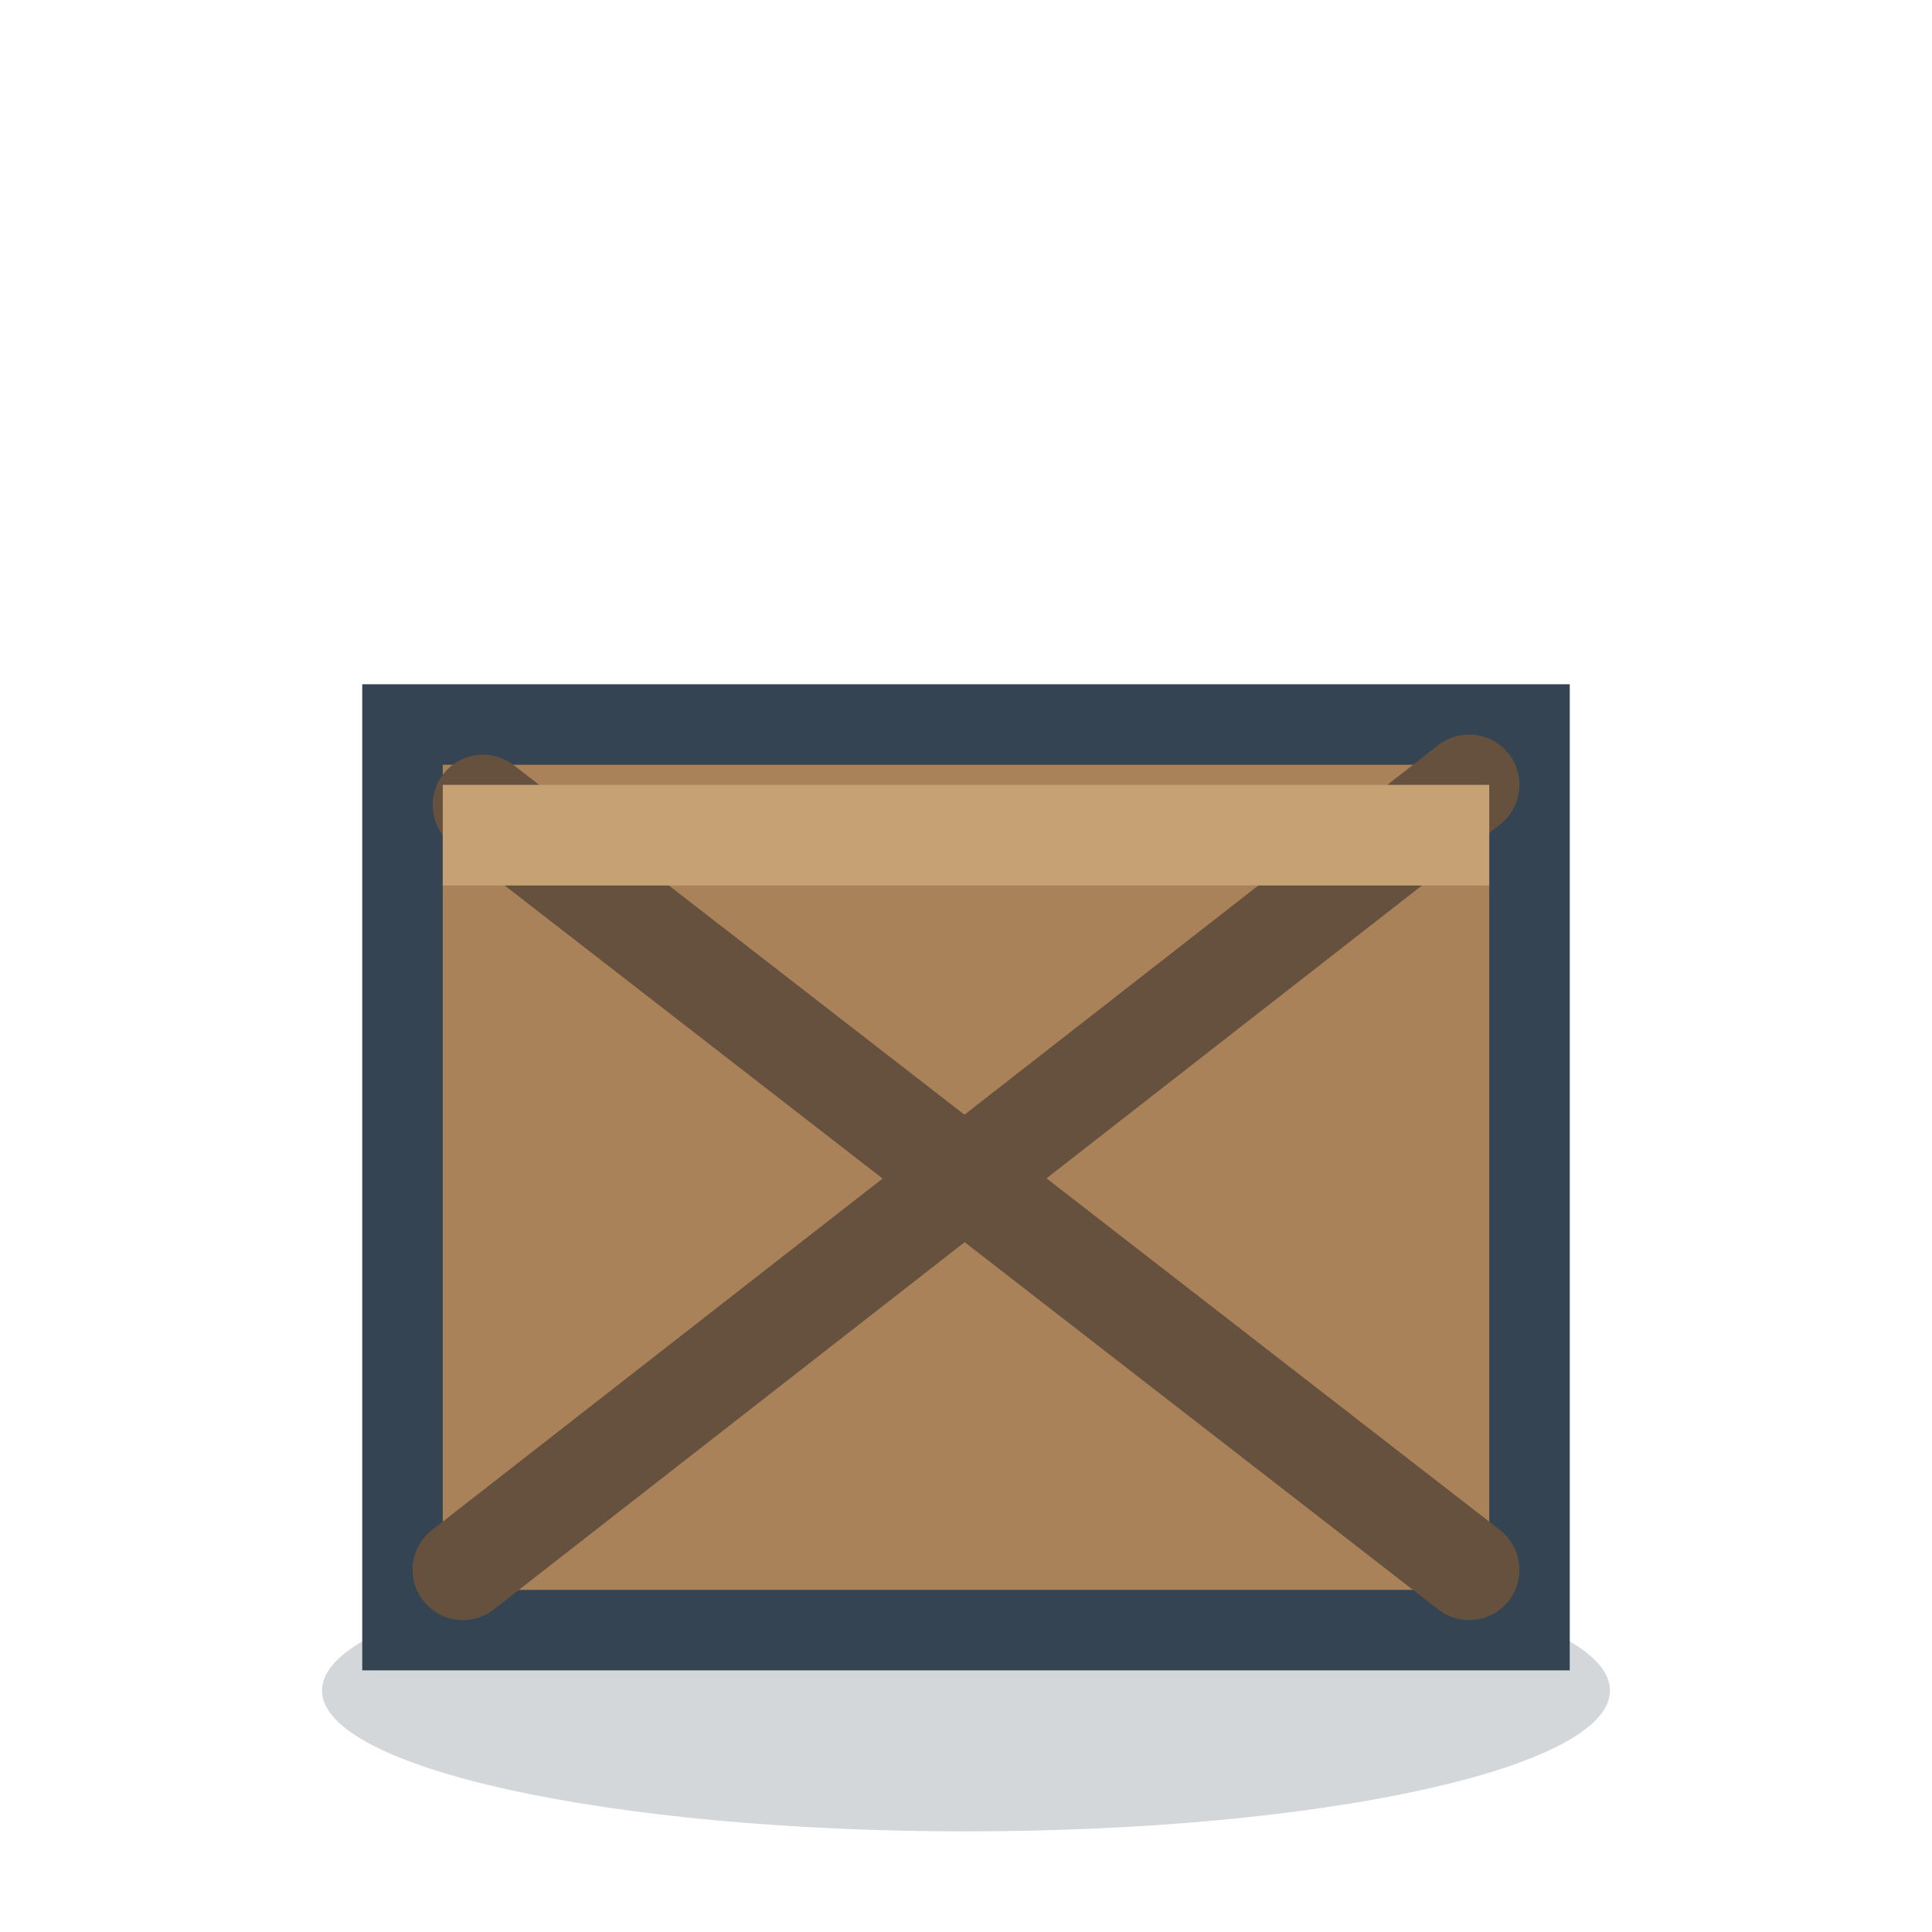
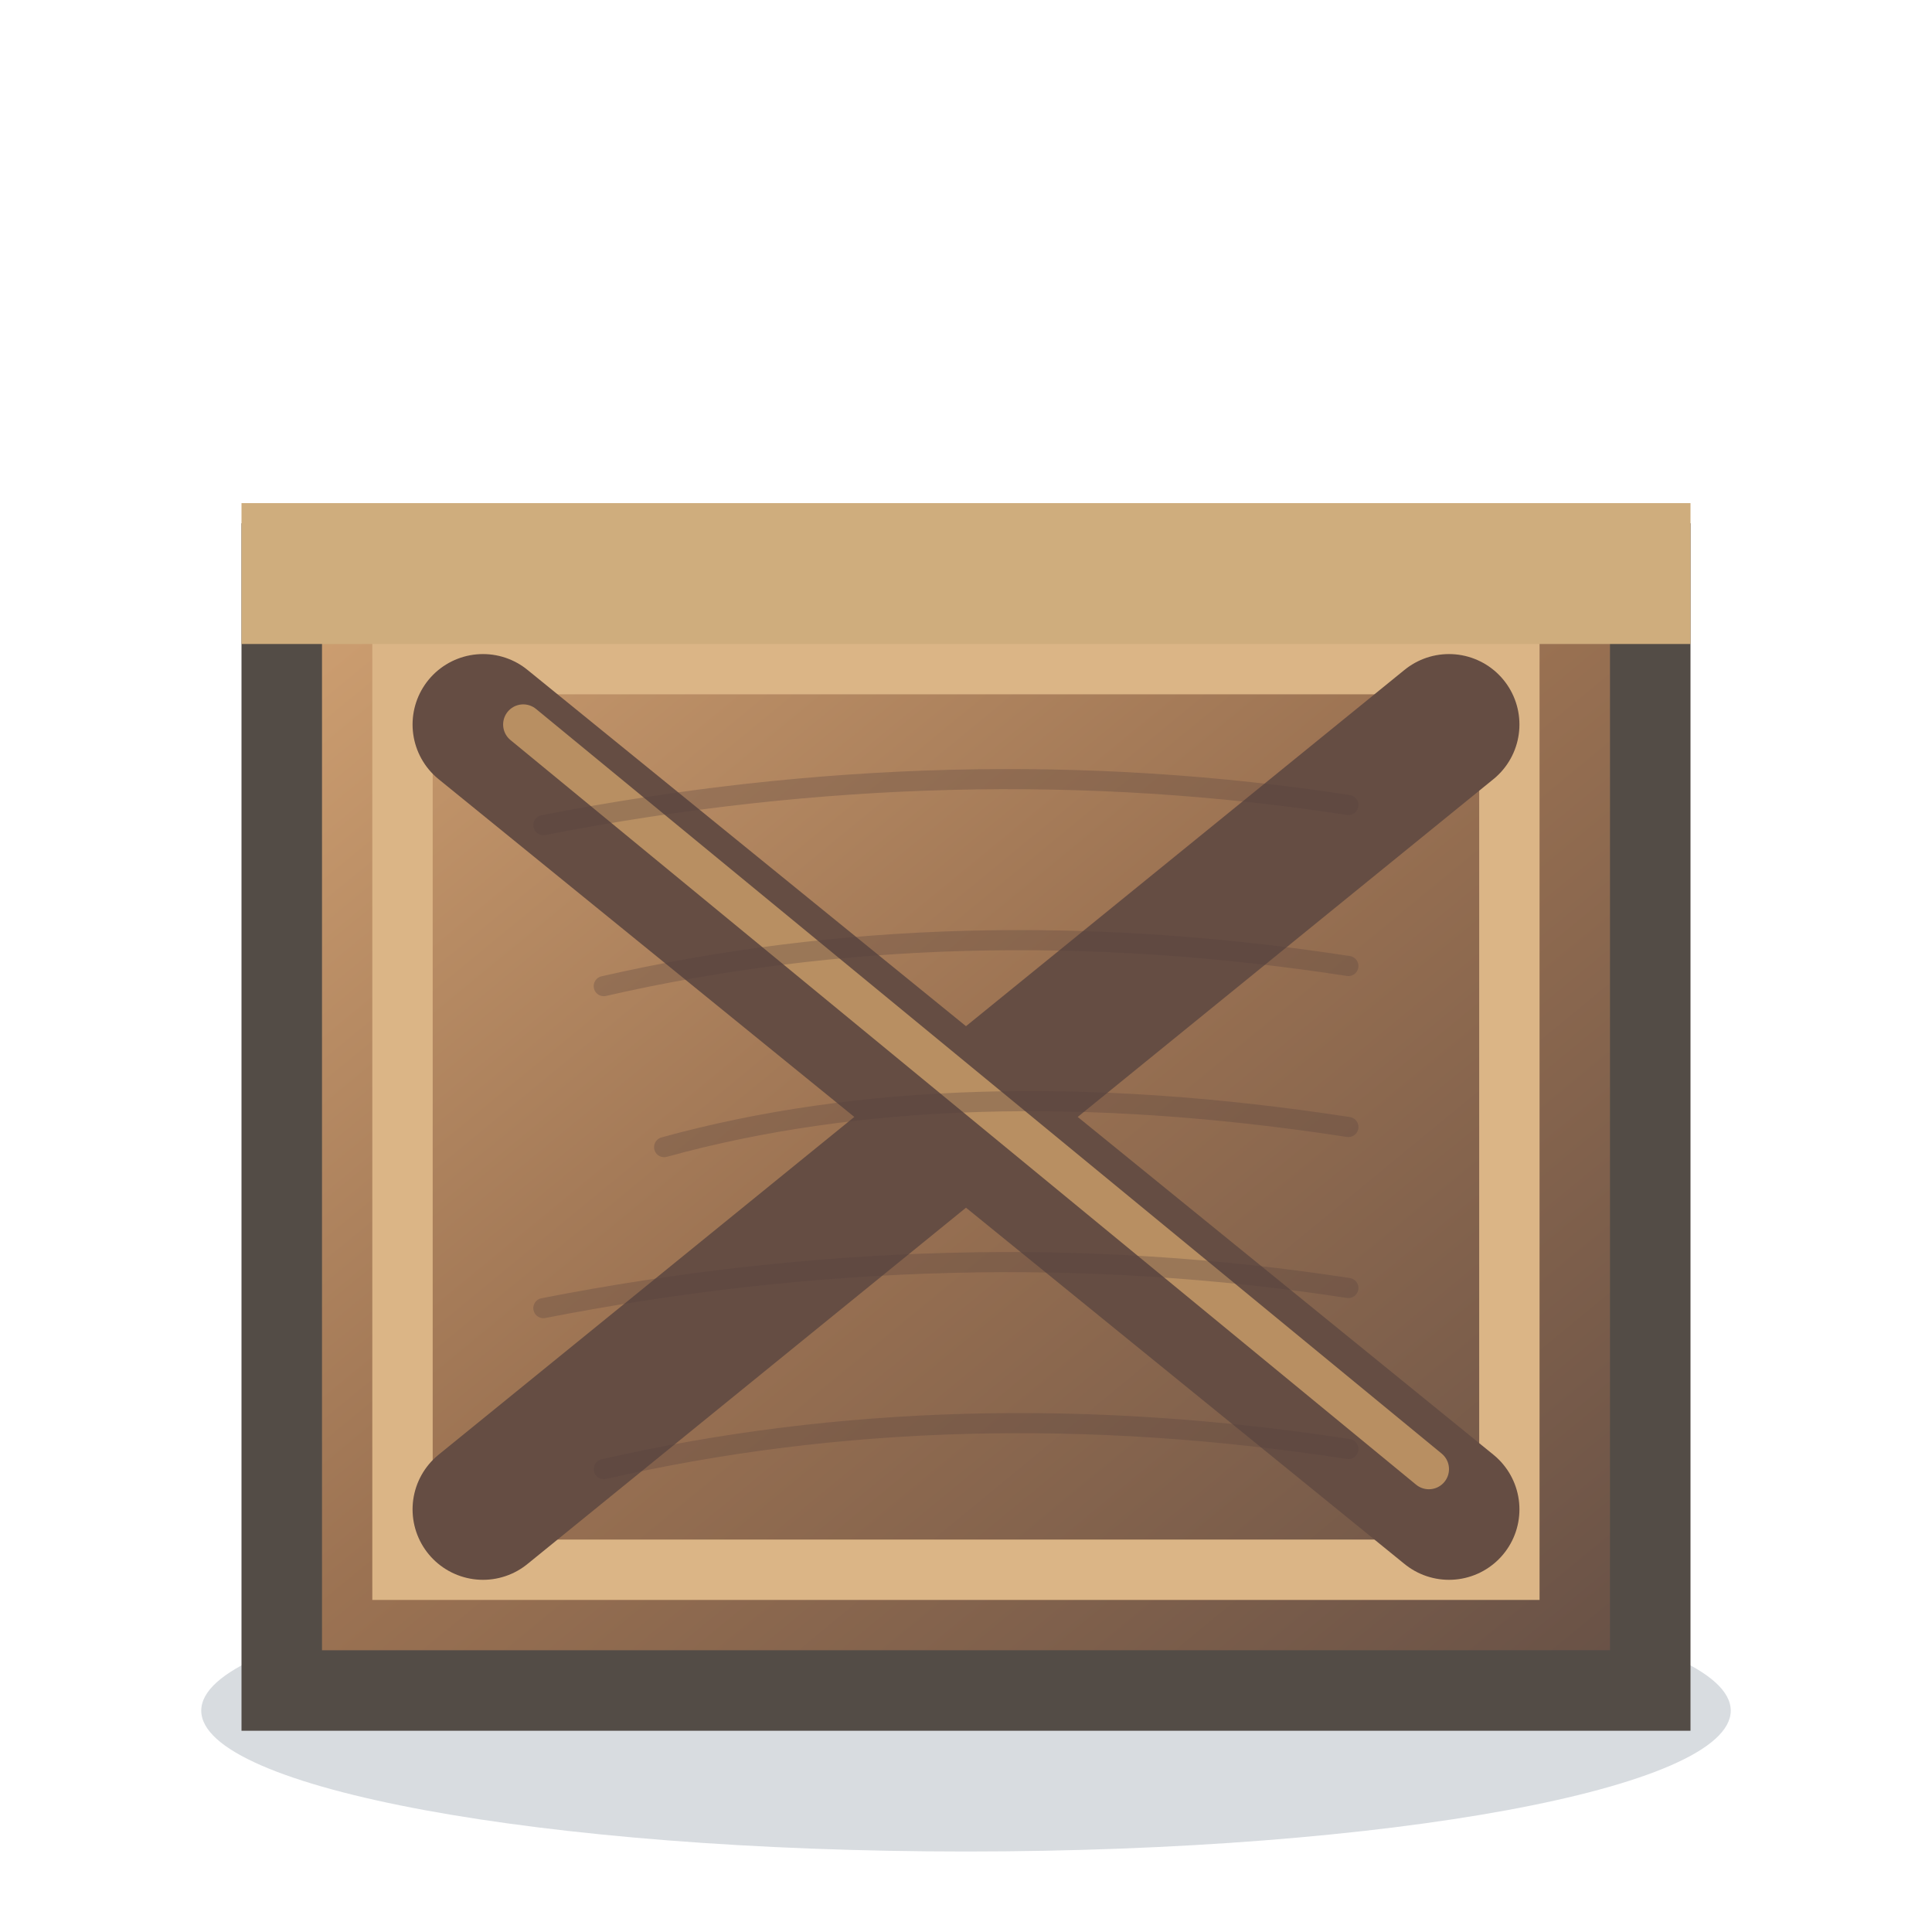
- <svg xmlns="http://www.w3.org/2000/svg" width="96" height="96" viewBox="0 0 96 96" shape-rendering="geometricPrecision">
+ <svg xmlns="http://www.w3.org/2000/svg" width="96" height="96" viewBox="0 0 96 96">
  <defs>
-     <linearGradient id="sky" x2="0" y2="1">
-       <stop stop-color="#2c6c91" />
-       <stop offset=".58" stop-color="#a0cbca" />
-       <stop offset="1" stop-color="#f6d7a7" />
+     <linearGradient id="wood" x1="0" y1="0" x2="1" y2="1">
+       <stop stop-color="#d1a273" />
+       <stop offset=".48" stop-color="#9b7252" />
+       <stop offset="1" stop-color="#665046" />
    </linearGradient>
-     <linearGradient id="sea" x2="0" y2="1">
-       <stop stop-color="#447f95" />
-       <stop offset="1" stop-color="#143c60" />
+     <linearGradient id="metal" x1="0" y1="0" x2="1" y2="1">
+       <stop stop-color="#d4cbbb" />
+       <stop offset=".38" stop-color="#96a4a0" />
+       <stop offset="1" stop-color="#405a69" />
    </linearGradient>
-     <linearGradient id="gold" x2="1" y2="1">
-       <stop stop-color="#fff4b4" />
-       <stop offset=".52" stop-color="#efc06e" />
-       <stop offset="1" stop-color="#9b7456" />
+     <linearGradient id="crystal" x1="0" y1="0" x2="1" y2="1">
+       <stop stop-color="#dffcf0" />
+       <stop offset=".5" stop-color="#8fe9e8" />
+       <stop offset="1" stop-color="#3a72ac" />
    </linearGradient>
-     <radialGradient id="halo">
-       <stop stop-color="#c9fff0" stop-opacity=".95" />
-       <stop offset="1" stop-color="#67cbd7" stop-opacity="0" />
+     <radialGradient id="lamp">
+       <stop stop-color="#fff2b7" stop-opacity="1" />
+       <stop offset=".35" stop-color="#f8ce7c" stop-opacity=".8" />
+       <stop offset="1" stop-color="#f4bf65" stop-opacity="0" />
    </radialGradient>
  </defs>
-   <ellipse cx="48" cy="84" rx="32" ry="7" fill="#28394933" stroke="none" stroke-width="0" />
-   <rect x="20" y="36" width="56" height="45" fill="#a98259" stroke="#354452" stroke-width="4" />
-   <path d="M24 40 L73 78 M73 39 L23 78" fill="none" stroke="#66513f" stroke-width="5" stroke-linecap="round" stroke-linejoin="round" />
-   <rect x="22" y="39" width="52" height="5" fill="#c6a174" stroke="none" stroke-width="0" />
+   <ellipse cx="48" cy="85" rx="38" ry="7" fill="#172f49" opacity=".17" />
+   <rect x="14" y="28" width="68" height="56" fill="url(#wood)" stroke="#534c46" stroke-width="4" />
+   <rect x="20" y="33" width="55" height="45" fill="none" stroke="#dbb586" stroke-width="3" />
+   <path d="M24 36 L72 75 M72 36 L24 75" fill="none" stroke="#654d43" stroke-width="7" stroke-linecap="round" stroke-linejoin="round" />
+   <path d="M26 36 L71 73" fill="none" stroke="#b88f62" stroke-width="2" stroke-linecap="round" stroke-linejoin="round" />
+   <rect x="12" y="25" width="72" height="7" fill="#cfad7d" />
+   <path d="M27 41 Q47.5 37 67 40" fill="none" stroke="#553f3e" stroke-width="1" stroke-linecap="round" stroke-linejoin="round" opacity=".30" />
+   <path d="M30 49 Q47.5 45 67 48" fill="none" stroke="#553f3e" stroke-width="1" stroke-linecap="round" stroke-linejoin="round" opacity=".30" />
+   <path d="M33 57 Q47.5 53 67 56" fill="none" stroke="#553f3e" stroke-width="1" stroke-linecap="round" stroke-linejoin="round" opacity=".30" />
+   <path d="M27 65 Q47.5 61 67 64" fill="none" stroke="#553f3e" stroke-width="1" stroke-linecap="round" stroke-linejoin="round" opacity=".30" />
+   <path d="M30 73 Q47.5 69 67 72" fill="none" stroke="#553f3e" stroke-width="1" stroke-linecap="round" stroke-linejoin="round" opacity=".30" />
</svg>
